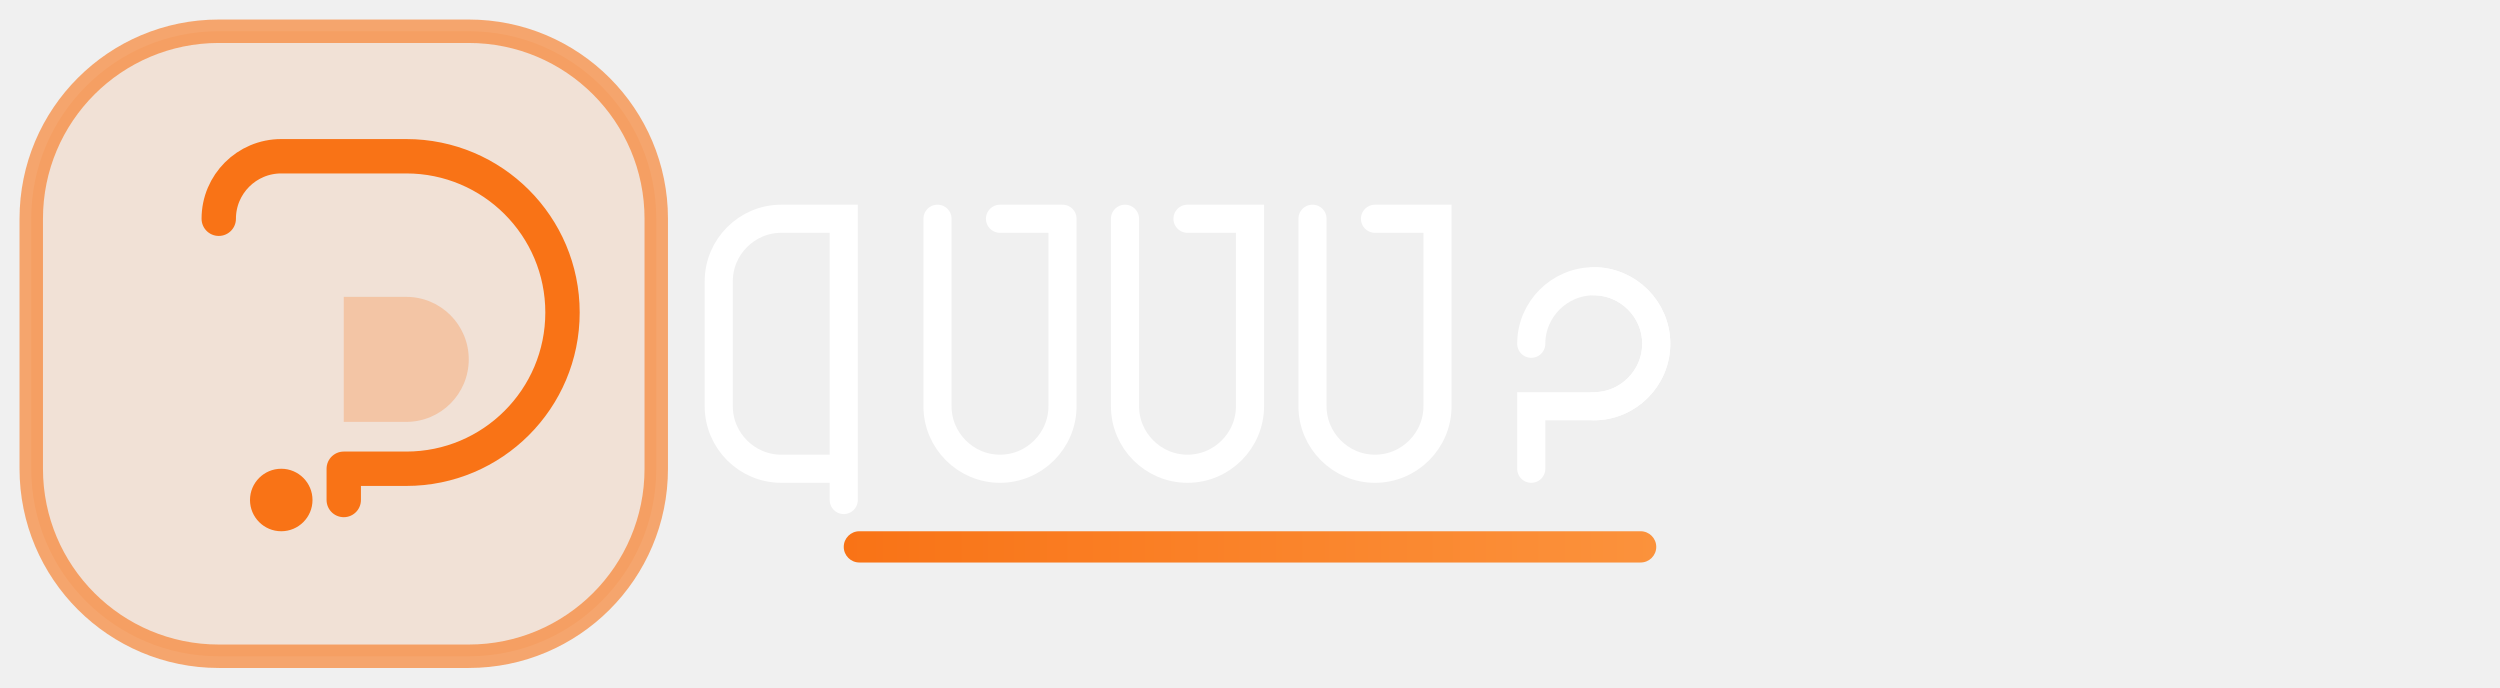
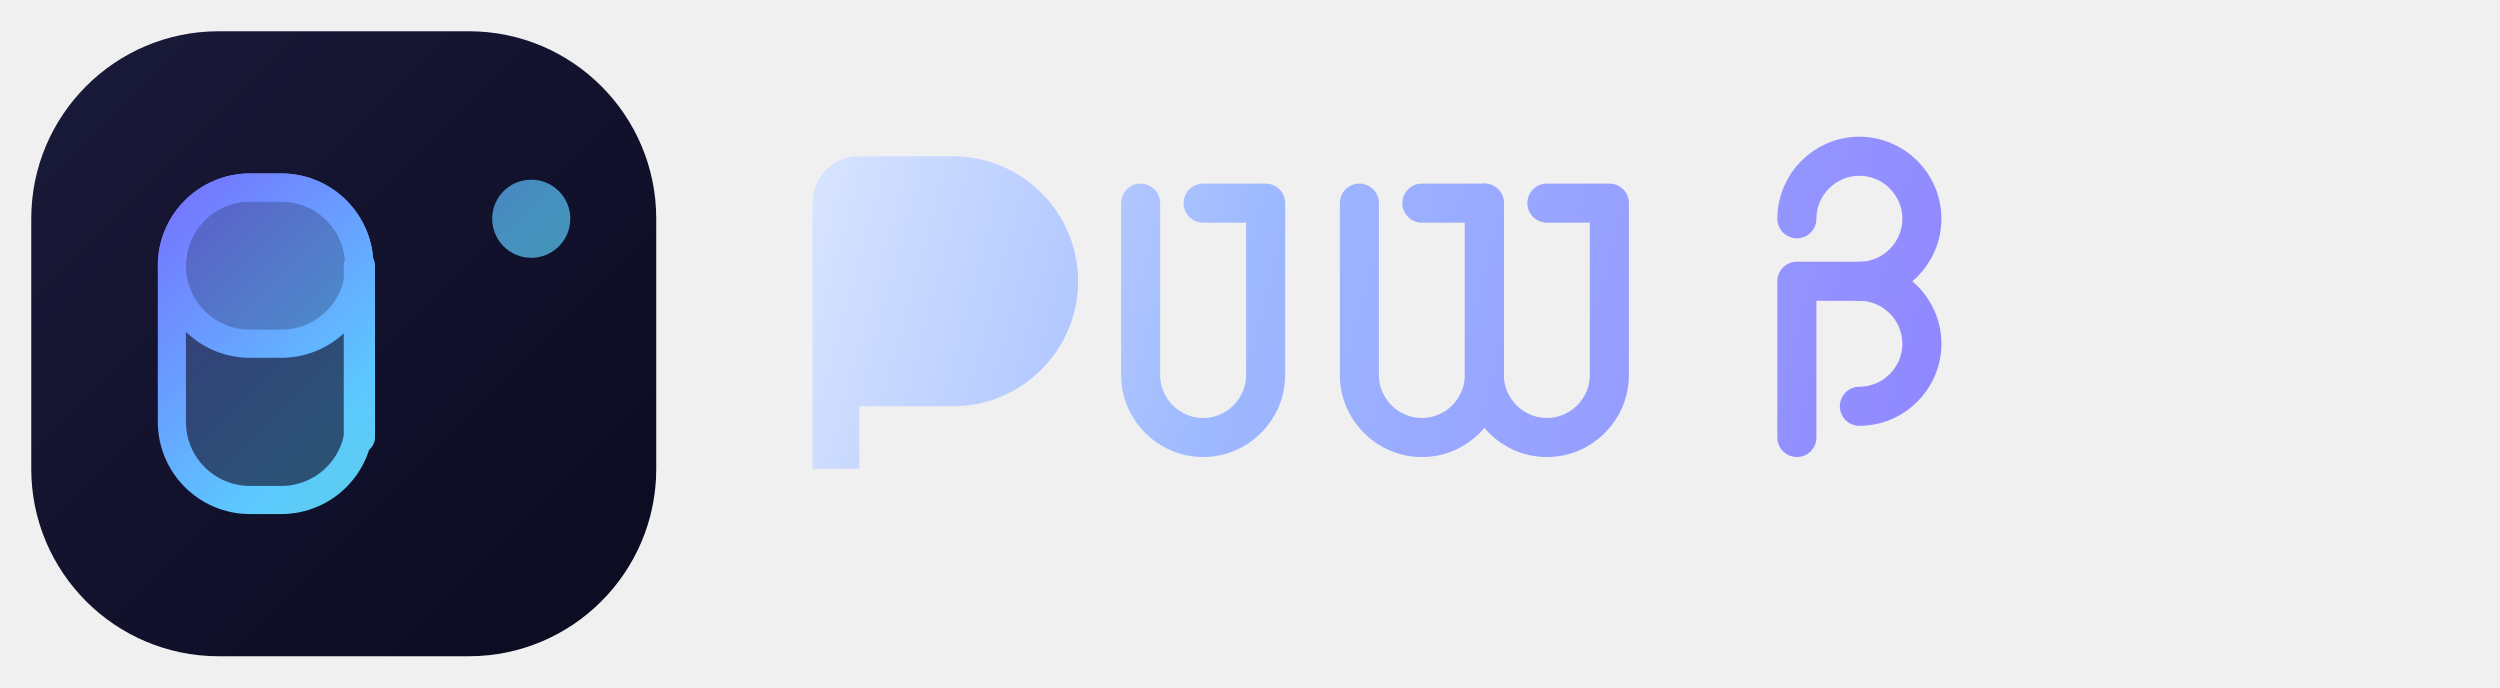
<svg xmlns="http://www.w3.org/2000/svg" width="160" height="44" viewBox="0 0 160 44" fill="none">
-   <rect x="2" y="2" width="40" height="40" rx="12" fill="#F97316" fill-opacity="0.12" />
-   <rect x="2" y="2" width="40" height="40" rx="12" stroke="#F97316" stroke-width="1.5" stroke-opacity="0.6" />
-   <path d="M14 14C14 11.791 15.791 10 18 10H26C31.523 10 36 14.477 36 20C36 25.523 31.523 30 26 30H22V32" stroke="#F97316" stroke-width="2.2" stroke-linecap="round" stroke-linejoin="round" />
-   <path d="M22 19H26C28.209 19 30 20.791 30 23C30 25.209 28.209 27 26 27H22V19Z" fill="#F97316" fill-opacity="0.25" />
-   <circle cx="18" cy="32" r="2" fill="#F97316" />
-   <path d="M54 32V14H50C47.8 14 46 15.8 46 18V26C46 28.2 47.8 30 50 30H54" stroke="white" stroke-width="1.8" stroke-linecap="round" />
-   <path d="M60 14V26C60 28.2 61.8 30 64 30C66.2 30 68 28.2 68 26V14H64" stroke="white" stroke-width="1.8" stroke-linecap="round" stroke-linejoin="round" />
-   <path d="M72 14V26C72 28.2 73.8 30 76 30C78.2 30 80 28.2 80 26V14H76" stroke="white" stroke-width="1.8" stroke-linecap="round" />
-   <path d="M84 14V26C84 28.2 85.8 30 88 30C90.2 30 92 28.2 92 26V14H88" stroke="white" stroke-width="1.8" stroke-linecap="round" />
-   <path d="M98 22C98 19.8 99.8 18 102 18C104.2 18 106 19.8 106 22C106 24.2 104.2 26 102 26H98V30" stroke="white" stroke-width="1.8" stroke-linecap="round" />
-   <path d="M102 18C104.2 18 106 19.8 106 22C106 24.2 104.2 26 102 26" stroke="white" stroke-width="1.8" stroke-linecap="round" />
-   <rect x="54" y="34" width="52" height="2" rx="1" fill="url(#logoGrad)" />
+   <rect x="2" y="2" width="40" height="40" rx="12" fill="url(#iconBg)" />
+   <rect x="11" y="12" width="12" height="20" rx="5" fill="url(#iconGrad)" fill-opacity="0.35" stroke="url(#iconGrad)" stroke-width="1.8" />
+   <rect x="11" y="12" width="12" height="10" rx="5" fill="url(#iconGrad)" fill-opacity="0.6" stroke="url(#iconGrad)" stroke-width="1.8" />
+   <line x1="23" y1="17" x2="23" y2="28" stroke="url(#iconGrad)" stroke-width="2" stroke-linecap="round" />
+   <circle cx="34" cy="14" r="2.5" fill="url(#iconGrad)" fill-opacity="0.7" />
+   <path d="M52 30V13C52 11.3 53.3 10 55 10H61C65.4 10 69 13.6 69 18C69 22.4 65.4 26 61 26H55V30H52Z" fill="url(#textGrad)" />
+   <ellipse cx="61" cy="18" rx="2" ry="2" fill="url(#textGrad)" />
+   <path d="M73 13V24C73 26.2 74.8 28 77 28C79.2 28 81 26.2 81 24V13H77" stroke="url(#textGrad)" stroke-width="2.5" stroke-linecap="round" stroke-linejoin="round" />
+   <path d="M87 13V24C87 26.2 88.8 28 91 28C93.2 28 95 26.2 95 24V13H91" stroke="url(#textGrad)" stroke-width="2.5" stroke-linecap="round" stroke-linejoin="round" />
+   <path d="M95 13V24C95 26.2 96.8 28 99 28C101.2 28 103 26.2 103 24V13H99" stroke="url(#textGrad)" stroke-width="2.5" stroke-linecap="round" stroke-linejoin="round" />
+   <path d="M115 14C115 11.8 116.8 10 119 10C121.2 10 123 11.8 123 14C123 16.2 121.2 18 119 18H115V28" stroke="url(#textGrad)" stroke-width="2.5" stroke-linecap="round" stroke-linejoin="round" />
+   <path d="M119 18C121.2 18 123 19.8 123 22C123 24.2 121.2 26 119 26" stroke="url(#textGrad)" stroke-width="2.5" stroke-linecap="round" />
  <defs>
-     <linearGradient id="logoGrad" x1="54" y1="35" x2="106" y2="35" gradientUnits="userSpaceOnUse">
-       <stop stop-color="#F97316" />
-       <stop offset="1" stop-color="#fb923c" />
+     <linearGradient id="iconBg" x1="2" y1="2" x2="42" y2="42" gradientUnits="userSpaceOnUse">
+       <stop stop-color="#1a1a3a" />
+       <stop offset="1" stop-color="#0a0a20" />
+     </linearGradient>
+     <linearGradient id="iconGrad" x1="8" y1="8" x2="40" y2="40" gradientUnits="userSpaceOnUse">
+       <stop stop-color="#7C5CFF" />
+       <stop offset="0.5" stop-color="#5CC8FF" />
+       <stop offset="1" stop-color="#5BE3B4" />
+     </linearGradient>
+     <linearGradient id="textGrad" x1="50" y1="10" x2="124" y2="30" gradientUnits="userSpaceOnUse">
+       <stop stop-color="#DCE7FF" />
+       <stop offset="0.4" stop-color="#9EB9FF" />
+       <stop offset="1" stop-color="#8F86FF" />
    </linearGradient>
  </defs>
</svg>
